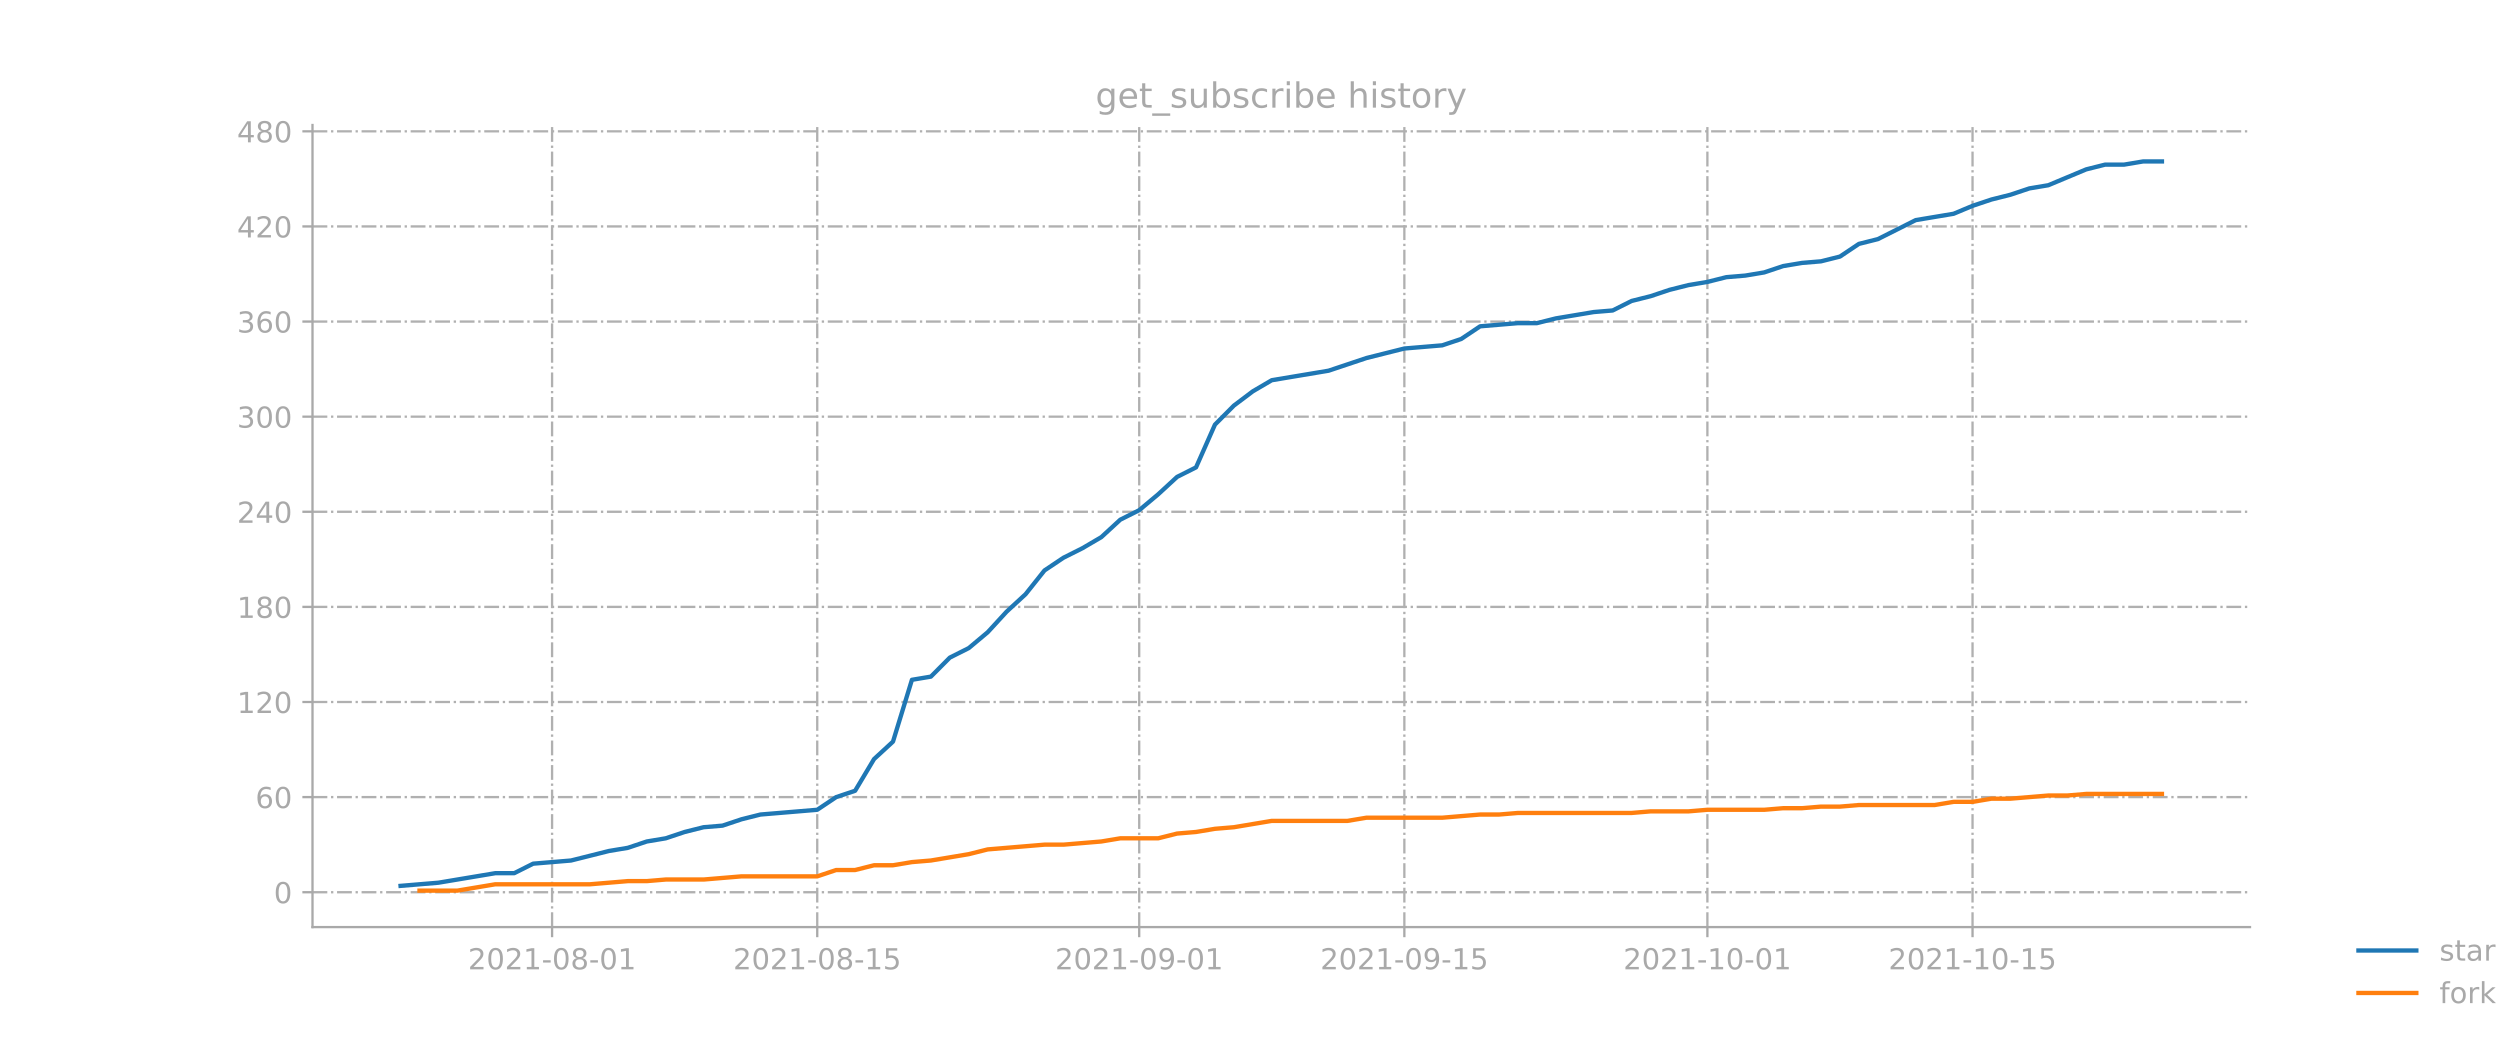
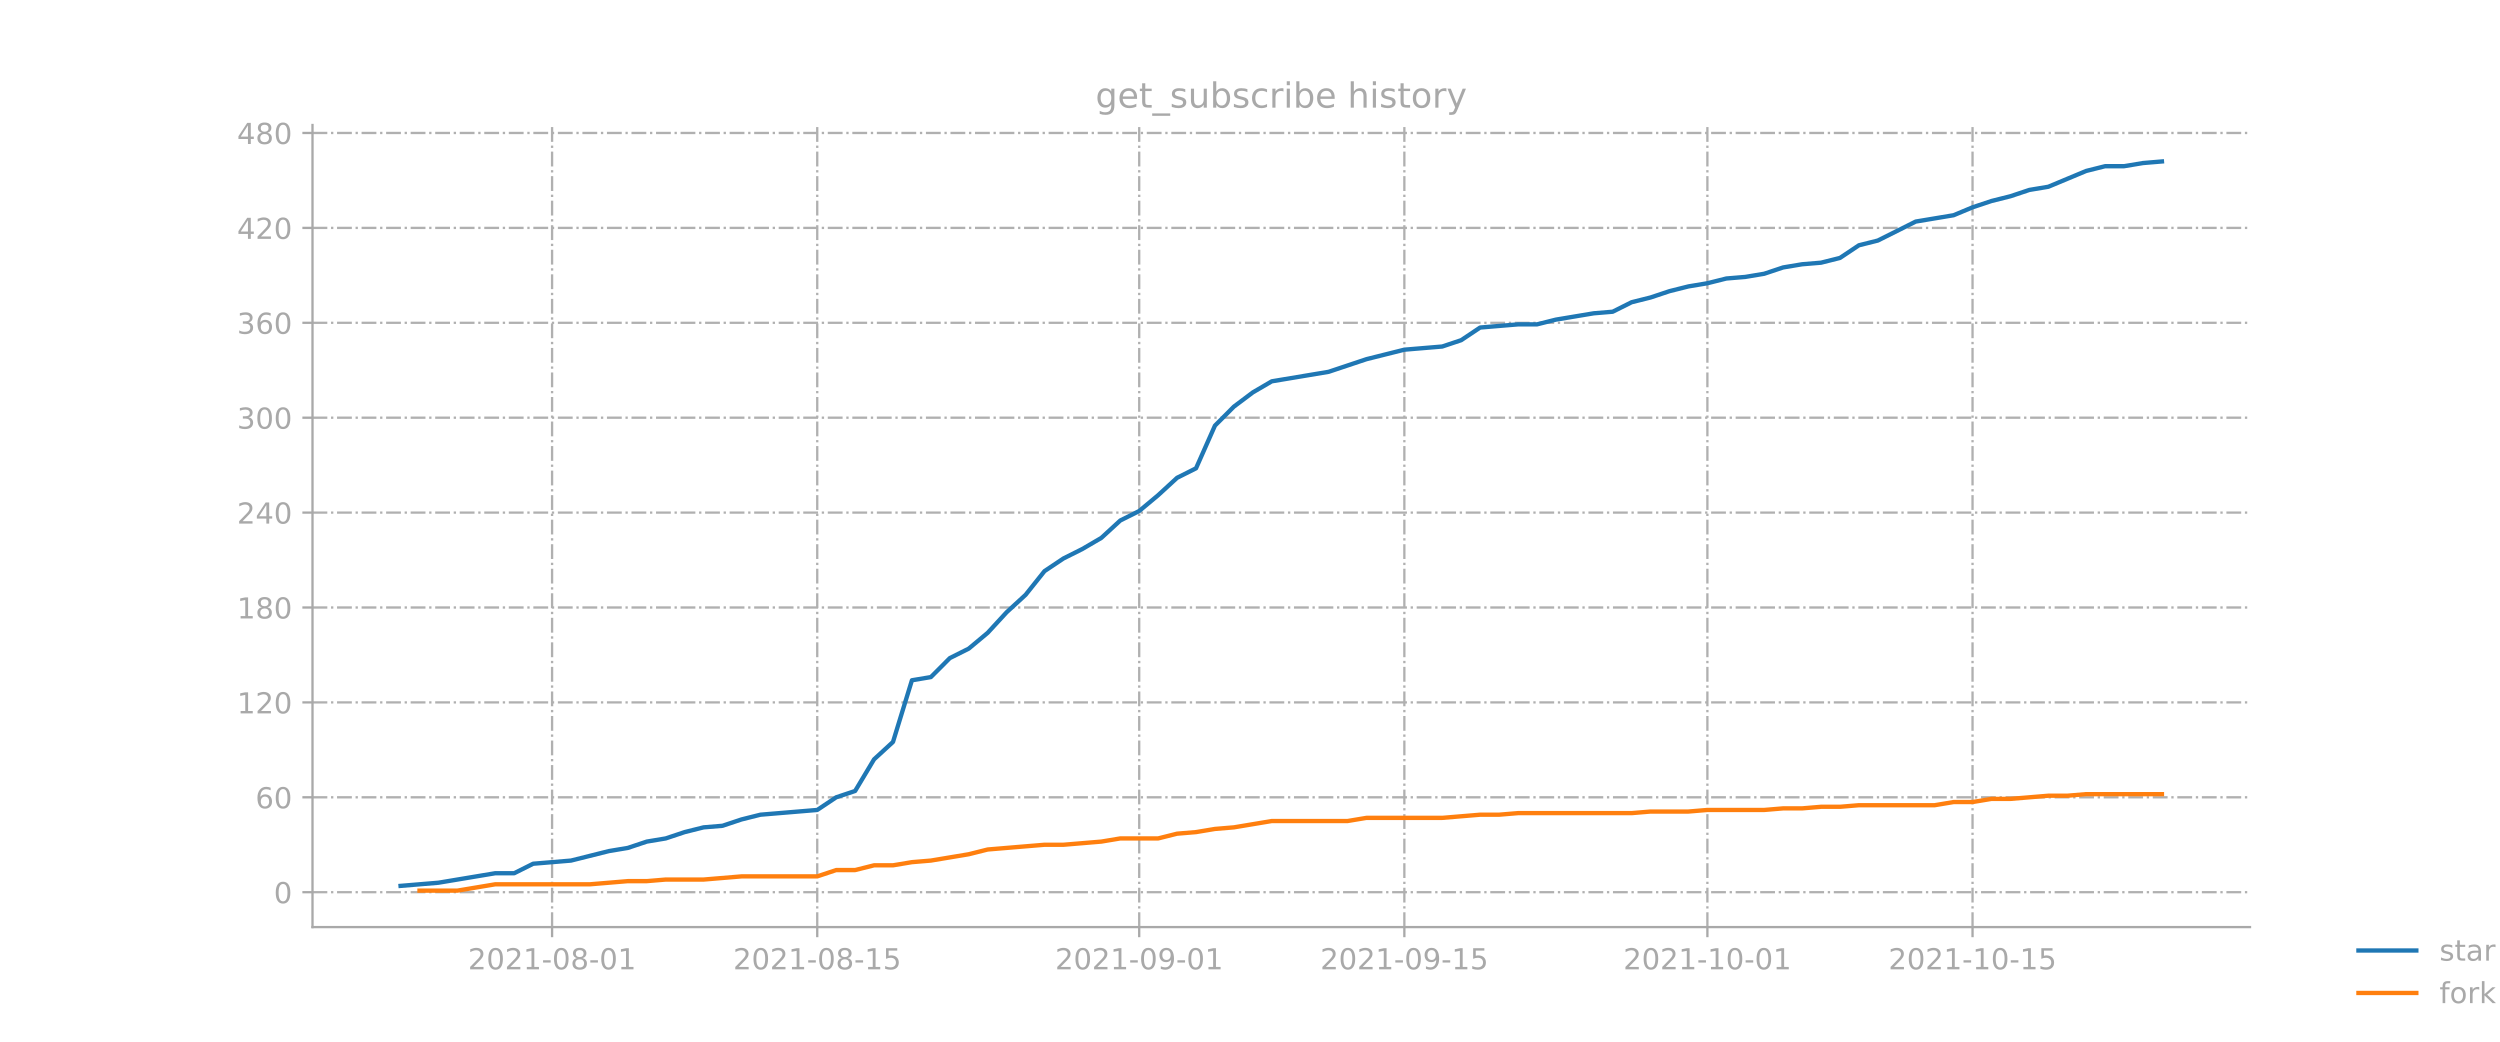
<svg xmlns="http://www.w3.org/2000/svg" xmlns:xlink="http://www.w3.org/1999/xlink" height="360pt" version="1.1" viewBox="0 0 864 360" width="864pt">
  <defs>
    <style type="text/css">*{stroke-linecap:butt;stroke-linejoin:round;}</style>
  </defs>
  <g id="figure_1">
    <g id="patch_1">
      <path d="M 0 360  L 864 360  L 864 0  L 0 0  z " style="fill:none;opacity:0;" />
    </g>
    <g id="axes_1">
      <g id="patch_2">
        <path d="M 108 320.4  L 777.6 320.4  L 777.6 43.2  L 108 43.2  z " style="fill:none;opacity:0;" />
      </g>
      <g id="matplotlib.axis_1">
        <g id="xtick_1">
          <g id="line2d_1">
-             <path clip-path="url(#p26d01c040e)" d="M 190.8 320.4  L 190.8 43.2  " style="fill:none;stroke:#b0b0b0;stroke-dasharray:5.12,1.28,0.8,1.28;stroke-dashoffset:0;stroke-width:0.8;" />
+             <path clip-path="url(#p8e9a8454e7)" d="M 190.8 320.4  L 190.8 43.2  " style="fill:none;stroke:#b0b0b0;stroke-dasharray:5.12,1.28,0.8,1.28;stroke-dashoffset:0;stroke-width:0.8;" />
          </g>
          <g id="line2d_2">
            <defs>
-               <path d="M 0 0  L 0 3.5  " id="mda869d4d24" style="stroke:#a9a9a9;stroke-width:0.8;" />
+               <path d="M 0 0  L 0 3.5  " id="mebb55646c6" style="stroke:#a9a9a9;stroke-width:0.8;" />
            </defs>
            <g>
-               <use style="fill:#a9a9a9;stroke:#a9a9a9;stroke-width:0.8;" x="190.8" xlink:href="#mda869d4d24" y="320.4" />
+               <use style="fill:#a9a9a9;stroke:#a9a9a9;stroke-width:0.8;" x="190.8" xlink:href="#mebb55646c6" y="320.4" />
            </g>
          </g>
          <g id="text_1">
            <g style="fill:#a9a9a9;" transform="translate(161.7422 334.9984)scale(0.1 -0.1)">
              <defs>
                <path d="M 1228 531  L 3431 531  L 3431 0  L 469 0  L 469 531  Q 828 903 1448 1529  Q 2069 2156 2228 2338  Q 2531 2678 2651 2914  Q 2772 3150 2772 3378  Q 2772 3750 2511 3984  Q 2250 4219 1831 4219  Q 1534 4219 1204 4116  Q 875 4013 500 3803  L 500 4441  Q 881 4594 1212 4672  Q 1544 4750 1819 4750  Q 2544 4750 2975 4387  Q 3406 4025 3406 3419  Q 3406 3131 3298 2873  Q 3191 2616 2906 2266  Q 2828 2175 2409 1742  Q 1991 1309 1228 531  z " id="DejaVuSans-32" transform="scale(0.015625)" />
                <path d="M 2034 4250  Q 1547 4250 1301 3770  Q 1056 3291 1056 2328  Q 1056 1369 1301 889  Q 1547 409 2034 409  Q 2525 409 2770 889  Q 3016 1369 3016 2328  Q 3016 3291 2770 3770  Q 2525 4250 2034 4250  z M 2034 4750  Q 2819 4750 3233 4129  Q 3647 3509 3647 2328  Q 3647 1150 3233 529  Q 2819 -91 2034 -91  Q 1250 -91 836 529  Q 422 1150 422 2328  Q 422 3509 836 4129  Q 1250 4750 2034 4750  z " id="DejaVuSans-30" transform="scale(0.015625)" />
                <path d="M 794 531  L 1825 531  L 1825 4091  L 703 3866  L 703 4441  L 1819 4666  L 2450 4666  L 2450 531  L 3481 531  L 3481 0  L 794 0  L 794 531  z " id="DejaVuSans-31" transform="scale(0.015625)" />
                <path d="M 313 2009  L 1997 2009  L 1997 1497  L 313 1497  L 313 2009  z " id="DejaVuSans-2d" transform="scale(0.015625)" />
                <path d="M 2034 2216  Q 1584 2216 1326 1975  Q 1069 1734 1069 1313  Q 1069 891 1326 650  Q 1584 409 2034 409  Q 2484 409 2743 651  Q 3003 894 3003 1313  Q 3003 1734 2745 1975  Q 2488 2216 2034 2216  z M 1403 2484  Q 997 2584 770 2862  Q 544 3141 544 3541  Q 544 4100 942 4425  Q 1341 4750 2034 4750  Q 2731 4750 3128 4425  Q 3525 4100 3525 3541  Q 3525 3141 3298 2862  Q 3072 2584 2669 2484  Q 3125 2378 3379 2068  Q 3634 1759 3634 1313  Q 3634 634 3220 271  Q 2806 -91 2034 -91  Q 1263 -91 848 271  Q 434 634 434 1313  Q 434 1759 690 2068  Q 947 2378 1403 2484  z M 1172 3481  Q 1172 3119 1398 2916  Q 1625 2713 2034 2713  Q 2441 2713 2670 2916  Q 2900 3119 2900 3481  Q 2900 3844 2670 4047  Q 2441 4250 2034 4250  Q 1625 4250 1398 4047  Q 1172 3844 1172 3481  z " id="DejaVuSans-38" transform="scale(0.015625)" />
              </defs>
              <use xlink:href="#DejaVuSans-32" />
              <use x="63.623" xlink:href="#DejaVuSans-30" />
              <use x="127.246" xlink:href="#DejaVuSans-32" />
              <use x="190.869" xlink:href="#DejaVuSans-31" />
              <use x="254.492" xlink:href="#DejaVuSans-2d" />
              <use x="290.576" xlink:href="#DejaVuSans-30" />
              <use x="354.199" xlink:href="#DejaVuSans-38" />
              <use x="417.822" xlink:href="#DejaVuSans-2d" />
              <use x="453.906" xlink:href="#DejaVuSans-30" />
              <use x="517.529" xlink:href="#DejaVuSans-31" />
            </g>
          </g>
        </g>
        <g id="xtick_2">
          <g id="line2d_3">
-             <path clip-path="url(#p26d01c040e)" d="M 282.436 320.4  L 282.436 43.2  " style="fill:none;stroke:#b0b0b0;stroke-dasharray:5.12,1.28,0.8,1.28;stroke-dashoffset:0;stroke-width:0.8;" />
+             <path clip-path="url(#p8e9a8454e7)" d="M 282.436 320.4  L 282.436 43.2  " style="fill:none;stroke:#b0b0b0;stroke-dasharray:5.12,1.28,0.8,1.28;stroke-dashoffset:0;stroke-width:0.8;" />
          </g>
          <g id="line2d_4">
            <g>
-               <use style="fill:#a9a9a9;stroke:#a9a9a9;stroke-width:0.8;" x="282.436" xlink:href="#mda869d4d24" y="320.4" />
+               <use style="fill:#a9a9a9;stroke:#a9a9a9;stroke-width:0.8;" x="282.436" xlink:href="#mebb55646c6" y="320.4" />
            </g>
          </g>
          <g id="text_2">
            <g style="fill:#a9a9a9;" transform="translate(253.3786 334.9984)scale(0.1 -0.1)">
              <defs>
                <path d="M 691 4666  L 3169 4666  L 3169 4134  L 1269 4134  L 1269 2991  Q 1406 3038 1543 3061  Q 1681 3084 1819 3084  Q 2600 3084 3056 2656  Q 3513 2228 3513 1497  Q 3513 744 3044 326  Q 2575 -91 1722 -91  Q 1428 -91 1123 -41  Q 819 9 494 109  L 494 744  Q 775 591 1075 516  Q 1375 441 1709 441  Q 2250 441 2565 725  Q 2881 1009 2881 1497  Q 2881 1984 2565 2268  Q 2250 2553 1709 2553  Q 1456 2553 1204 2497  Q 953 2441 691 2322  L 691 4666  z " id="DejaVuSans-35" transform="scale(0.015625)" />
              </defs>
              <use xlink:href="#DejaVuSans-32" />
              <use x="63.623" xlink:href="#DejaVuSans-30" />
              <use x="127.246" xlink:href="#DejaVuSans-32" />
              <use x="190.869" xlink:href="#DejaVuSans-31" />
              <use x="254.492" xlink:href="#DejaVuSans-2d" />
              <use x="290.576" xlink:href="#DejaVuSans-30" />
              <use x="354.199" xlink:href="#DejaVuSans-38" />
              <use x="417.822" xlink:href="#DejaVuSans-2d" />
              <use x="453.906" xlink:href="#DejaVuSans-31" />
              <use x="517.529" xlink:href="#DejaVuSans-35" />
            </g>
          </g>
        </g>
        <g id="xtick_3">
          <g id="line2d_5">
-             <path clip-path="url(#p26d01c040e)" d="M 393.709 320.4  L 393.709 43.2  " style="fill:none;stroke:#b0b0b0;stroke-dasharray:5.12,1.28,0.8,1.28;stroke-dashoffset:0;stroke-width:0.8;" />
+             <path clip-path="url(#p8e9a8454e7)" d="M 393.709 320.4  L 393.709 43.2  " style="fill:none;stroke:#b0b0b0;stroke-dasharray:5.12,1.28,0.8,1.28;stroke-dashoffset:0;stroke-width:0.8;" />
          </g>
          <g id="line2d_6">
            <g>
-               <use style="fill:#a9a9a9;stroke:#a9a9a9;stroke-width:0.8;" x="393.709" xlink:href="#mda869d4d24" y="320.4" />
+               <use style="fill:#a9a9a9;stroke:#a9a9a9;stroke-width:0.8;" x="393.709" xlink:href="#mebb55646c6" y="320.4" />
            </g>
          </g>
          <g id="text_3">
            <g style="fill:#a9a9a9;" transform="translate(364.6513 334.9984)scale(0.1 -0.1)">
              <defs>
                <path d="M 703 97  L 703 672  Q 941 559 1184 500  Q 1428 441 1663 441  Q 2288 441 2617 861  Q 2947 1281 2994 2138  Q 2813 1869 2534 1725  Q 2256 1581 1919 1581  Q 1219 1581 811 2004  Q 403 2428 403 3163  Q 403 3881 828 4315  Q 1253 4750 1959 4750  Q 2769 4750 3195 4129  Q 3622 3509 3622 2328  Q 3622 1225 3098 567  Q 2575 -91 1691 -91  Q 1453 -91 1209 -44  Q 966 3 703 97  z M 1959 2075  Q 2384 2075 2632 2365  Q 2881 2656 2881 3163  Q 2881 3666 2632 3958  Q 2384 4250 1959 4250  Q 1534 4250 1286 3958  Q 1038 3666 1038 3163  Q 1038 2656 1286 2365  Q 1534 2075 1959 2075  z " id="DejaVuSans-39" transform="scale(0.015625)" />
              </defs>
              <use xlink:href="#DejaVuSans-32" />
              <use x="63.623" xlink:href="#DejaVuSans-30" />
              <use x="127.246" xlink:href="#DejaVuSans-32" />
              <use x="190.869" xlink:href="#DejaVuSans-31" />
              <use x="254.492" xlink:href="#DejaVuSans-2d" />
              <use x="290.576" xlink:href="#DejaVuSans-30" />
              <use x="354.199" xlink:href="#DejaVuSans-39" />
              <use x="417.822" xlink:href="#DejaVuSans-2d" />
              <use x="453.906" xlink:href="#DejaVuSans-30" />
              <use x="517.529" xlink:href="#DejaVuSans-31" />
            </g>
          </g>
        </g>
        <g id="xtick_4">
          <g id="line2d_7">
-             <path clip-path="url(#p26d01c040e)" d="M 485.345 320.4  L 485.345 43.2  " style="fill:none;stroke:#b0b0b0;stroke-dasharray:5.12,1.28,0.8,1.28;stroke-dashoffset:0;stroke-width:0.8;" />
+             <path clip-path="url(#p8e9a8454e7)" d="M 485.345 320.4  L 485.345 43.2  " style="fill:none;stroke:#b0b0b0;stroke-dasharray:5.12,1.28,0.8,1.28;stroke-dashoffset:0;stroke-width:0.8;" />
          </g>
          <g id="line2d_8">
            <g>
-               <use style="fill:#a9a9a9;stroke:#a9a9a9;stroke-width:0.8;" x="485.345" xlink:href="#mda869d4d24" y="320.4" />
+               <use style="fill:#a9a9a9;stroke:#a9a9a9;stroke-width:0.8;" x="485.345" xlink:href="#mebb55646c6" y="320.4" />
            </g>
          </g>
          <g id="text_4">
            <g style="fill:#a9a9a9;" transform="translate(456.2876 334.9984)scale(0.1 -0.1)">
              <use xlink:href="#DejaVuSans-32" />
              <use x="63.623" xlink:href="#DejaVuSans-30" />
              <use x="127.246" xlink:href="#DejaVuSans-32" />
              <use x="190.869" xlink:href="#DejaVuSans-31" />
              <use x="254.492" xlink:href="#DejaVuSans-2d" />
              <use x="290.576" xlink:href="#DejaVuSans-30" />
              <use x="354.199" xlink:href="#DejaVuSans-39" />
              <use x="417.822" xlink:href="#DejaVuSans-2d" />
              <use x="453.906" xlink:href="#DejaVuSans-31" />
              <use x="517.529" xlink:href="#DejaVuSans-35" />
            </g>
          </g>
        </g>
        <g id="xtick_5">
          <g id="line2d_9">
-             <path clip-path="url(#p26d01c040e)" d="M 590.073 320.4  L 590.073 43.2  " style="fill:none;stroke:#b0b0b0;stroke-dasharray:5.12,1.28,0.8,1.28;stroke-dashoffset:0;stroke-width:0.8;" />
+             <path clip-path="url(#p8e9a8454e7)" d="M 590.073 320.4  L 590.073 43.2  " style="fill:none;stroke:#b0b0b0;stroke-dasharray:5.12,1.28,0.8,1.28;stroke-dashoffset:0;stroke-width:0.8;" />
          </g>
          <g id="line2d_10">
            <g>
-               <use style="fill:#a9a9a9;stroke:#a9a9a9;stroke-width:0.8;" x="590.073" xlink:href="#mda869d4d24" y="320.4" />
+               <use style="fill:#a9a9a9;stroke:#a9a9a9;stroke-width:0.8;" x="590.073" xlink:href="#mebb55646c6" y="320.4" />
            </g>
          </g>
          <g id="text_5">
            <g style="fill:#a9a9a9;" transform="translate(561.0149 334.9984)scale(0.1 -0.1)">
              <use xlink:href="#DejaVuSans-32" />
              <use x="63.623" xlink:href="#DejaVuSans-30" />
              <use x="127.246" xlink:href="#DejaVuSans-32" />
              <use x="190.869" xlink:href="#DejaVuSans-31" />
              <use x="254.492" xlink:href="#DejaVuSans-2d" />
              <use x="290.576" xlink:href="#DejaVuSans-31" />
              <use x="354.199" xlink:href="#DejaVuSans-30" />
              <use x="417.822" xlink:href="#DejaVuSans-2d" />
              <use x="453.906" xlink:href="#DejaVuSans-30" />
              <use x="517.529" xlink:href="#DejaVuSans-31" />
            </g>
          </g>
        </g>
        <g id="xtick_6">
          <g id="line2d_11">
-             <path clip-path="url(#p26d01c040e)" d="M 681.709 320.4  L 681.709 43.2  " style="fill:none;stroke:#b0b0b0;stroke-dasharray:5.12,1.28,0.8,1.28;stroke-dashoffset:0;stroke-width:0.8;" />
+             <path clip-path="url(#p8e9a8454e7)" d="M 681.709 320.4  L 681.709 43.2  " style="fill:none;stroke:#b0b0b0;stroke-dasharray:5.12,1.28,0.8,1.28;stroke-dashoffset:0;stroke-width:0.8;" />
          </g>
          <g id="line2d_12">
            <g>
-               <use style="fill:#a9a9a9;stroke:#a9a9a9;stroke-width:0.8;" x="681.709" xlink:href="#mda869d4d24" y="320.4" />
+               <use style="fill:#a9a9a9;stroke:#a9a9a9;stroke-width:0.8;" x="681.709" xlink:href="#mebb55646c6" y="320.4" />
            </g>
          </g>
          <g id="text_6">
            <g style="fill:#a9a9a9;" transform="translate(652.6513 334.9984)scale(0.1 -0.1)">
              <use xlink:href="#DejaVuSans-32" />
              <use x="63.623" xlink:href="#DejaVuSans-30" />
              <use x="127.246" xlink:href="#DejaVuSans-32" />
              <use x="190.869" xlink:href="#DejaVuSans-31" />
              <use x="254.492" xlink:href="#DejaVuSans-2d" />
              <use x="290.576" xlink:href="#DejaVuSans-31" />
              <use x="354.199" xlink:href="#DejaVuSans-30" />
              <use x="417.822" xlink:href="#DejaVuSans-2d" />
              <use x="453.906" xlink:href="#DejaVuSans-31" />
              <use x="517.529" xlink:href="#DejaVuSans-35" />
            </g>
          </g>
        </g>
      </g>
      <g id="matplotlib.axis_2">
        <g id="ytick_1">
          <g id="line2d_13">
-             <path clip-path="url(#p26d01c040e)" d="M 108 308.348  L 777.6 308.348  " style="fill:none;stroke:#b0b0b0;stroke-dasharray:5.12,1.28,0.8,1.28;stroke-dashoffset:0;stroke-width:0.8;" />
+             <path clip-path="url(#p8e9a8454e7)" d="M 108 308.347  L 777.6 308.347  " style="fill:none;stroke:#b0b0b0;stroke-dasharray:5.12,1.28,0.8,1.28;stroke-dashoffset:0;stroke-width:0.8;" />
          </g>
          <g id="line2d_14">
            <defs>
-               <path d="M 0 0  L -3.5 0  " id="m84aece6c93" style="stroke:#a9a9a9;stroke-width:0.8;" />
+               <path d="M 0 0  L -3.5 0  " id="mc64cc306f4" style="stroke:#a9a9a9;stroke-width:0.8;" />
            </defs>
            <g>
-               <use style="fill:#a9a9a9;stroke:#a9a9a9;stroke-width:0.8;" x="108" xlink:href="#m84aece6c93" y="308.348" />
+               <use style="fill:#a9a9a9;stroke:#a9a9a9;stroke-width:0.8;" x="108" xlink:href="#mc64cc306f4" y="308.347" />
            </g>
          </g>
          <g id="text_7">
-             <g style="fill:#a9a9a9;" transform="translate(94.6375 312.147)scale(0.1 -0.1)">
+             <g style="fill:#a9a9a9;" transform="translate(94.6375 312.1459)scale(0.1 -0.1)">
              <use xlink:href="#DejaVuSans-30" />
            </g>
          </g>
        </g>
        <g id="ytick_2">
          <g id="line2d_15">
-             <path clip-path="url(#p26d01c040e)" d="M 108 275.478  L 777.6 275.478  " style="fill:none;stroke:#b0b0b0;stroke-dasharray:5.12,1.28,0.8,1.28;stroke-dashoffset:0;stroke-width:0.8;" />
+             <path clip-path="url(#p8e9a8454e7)" d="M 108 275.548  L 777.6 275.548  " style="fill:none;stroke:#b0b0b0;stroke-dasharray:5.12,1.28,0.8,1.28;stroke-dashoffset:0;stroke-width:0.8;" />
          </g>
          <g id="line2d_16">
            <g>
-               <use style="fill:#a9a9a9;stroke:#a9a9a9;stroke-width:0.8;" x="108" xlink:href="#m84aece6c93" y="275.478" />
+               <use style="fill:#a9a9a9;stroke:#a9a9a9;stroke-width:0.8;" x="108" xlink:href="#mc64cc306f4" y="275.548" />
            </g>
          </g>
          <g id="text_8">
-             <g style="fill:#a9a9a9;" transform="translate(88.275 279.2775)scale(0.1 -0.1)">
+             <g style="fill:#a9a9a9;" transform="translate(88.275 279.3476)scale(0.1 -0.1)">
              <defs>
                <path d="M 2113 2584  Q 1688 2584 1439 2293  Q 1191 2003 1191 1497  Q 1191 994 1439 701  Q 1688 409 2113 409  Q 2538 409 2786 701  Q 3034 994 3034 1497  Q 3034 2003 2786 2293  Q 2538 2584 2113 2584  z M 3366 4563  L 3366 3988  Q 3128 4100 2886 4159  Q 2644 4219 2406 4219  Q 1781 4219 1451 3797  Q 1122 3375 1075 2522  Q 1259 2794 1537 2939  Q 1816 3084 2150 3084  Q 2853 3084 3261 2657  Q 3669 2231 3669 1497  Q 3669 778 3244 343  Q 2819 -91 2113 -91  Q 1303 -91 875 529  Q 447 1150 447 2328  Q 447 3434 972 4092  Q 1497 4750 2381 4750  Q 2619 4750 2861 4703  Q 3103 4656 3366 4563  z " id="DejaVuSans-36" transform="scale(0.015625)" />
              </defs>
              <use xlink:href="#DejaVuSans-36" />
              <use x="63.623" xlink:href="#DejaVuSans-30" />
            </g>
          </g>
        </g>
        <g id="ytick_3">
          <g id="line2d_17">
-             <path clip-path="url(#p26d01c040e)" d="M 108 242.609  L 777.6 242.609  " style="fill:none;stroke:#b0b0b0;stroke-dasharray:5.12,1.28,0.8,1.28;stroke-dashoffset:0;stroke-width:0.8;" />
+             <path clip-path="url(#p8e9a8454e7)" d="M 108 242.75  L 777.6 242.75  " style="fill:none;stroke:#b0b0b0;stroke-dasharray:5.12,1.28,0.8,1.28;stroke-dashoffset:0;stroke-width:0.8;" />
          </g>
          <g id="line2d_18">
            <g>
-               <use style="fill:#a9a9a9;stroke:#a9a9a9;stroke-width:0.8;" x="108" xlink:href="#m84aece6c93" y="242.609" />
+               <use style="fill:#a9a9a9;stroke:#a9a9a9;stroke-width:0.8;" x="108" xlink:href="#mc64cc306f4" y="242.75" />
            </g>
          </g>
          <g id="text_9">
-             <g style="fill:#a9a9a9;" transform="translate(81.9125 246.4079)scale(0.1 -0.1)">
+             <g style="fill:#a9a9a9;" transform="translate(81.9125 246.5493)scale(0.1 -0.1)">
              <use xlink:href="#DejaVuSans-31" />
              <use x="63.623" xlink:href="#DejaVuSans-32" />
              <use x="127.246" xlink:href="#DejaVuSans-30" />
            </g>
          </g>
        </g>
        <g id="ytick_4">
          <g id="line2d_19">
-             <path clip-path="url(#p26d01c040e)" d="M 108 209.739  L 777.6 209.739  " style="fill:none;stroke:#b0b0b0;stroke-dasharray:5.12,1.28,0.8,1.28;stroke-dashoffset:0;stroke-width:0.8;" />
+             <path clip-path="url(#p8e9a8454e7)" d="M 108 209.952  L 777.6 209.952  " style="fill:none;stroke:#b0b0b0;stroke-dasharray:5.12,1.28,0.8,1.28;stroke-dashoffset:0;stroke-width:0.8;" />
          </g>
          <g id="line2d_20">
            <g>
-               <use style="fill:#a9a9a9;stroke:#a9a9a9;stroke-width:0.8;" x="108" xlink:href="#m84aece6c93" y="209.739" />
+               <use style="fill:#a9a9a9;stroke:#a9a9a9;stroke-width:0.8;" x="108" xlink:href="#mc64cc306f4" y="209.952" />
            </g>
          </g>
          <g id="text_10">
-             <g style="fill:#a9a9a9;" transform="translate(81.9125 213.5383)scale(0.1 -0.1)">
+             <g style="fill:#a9a9a9;" transform="translate(81.9125 213.7511)scale(0.1 -0.1)">
              <use xlink:href="#DejaVuSans-31" />
              <use x="63.623" xlink:href="#DejaVuSans-38" />
              <use x="127.246" xlink:href="#DejaVuSans-30" />
            </g>
          </g>
        </g>
        <g id="ytick_5">
          <g id="line2d_21">
-             <path clip-path="url(#p26d01c040e)" d="M 108 176.87  L 777.6 176.87  " style="fill:none;stroke:#b0b0b0;stroke-dasharray:5.12,1.28,0.8,1.28;stroke-dashoffset:0;stroke-width:0.8;" />
+             <path clip-path="url(#p8e9a8454e7)" d="M 108 177.154  L 777.6 177.154  " style="fill:none;stroke:#b0b0b0;stroke-dasharray:5.12,1.28,0.8,1.28;stroke-dashoffset:0;stroke-width:0.8;" />
          </g>
          <g id="line2d_22">
            <g>
-               <use style="fill:#a9a9a9;stroke:#a9a9a9;stroke-width:0.8;" x="108" xlink:href="#m84aece6c93" y="176.87" />
+               <use style="fill:#a9a9a9;stroke:#a9a9a9;stroke-width:0.8;" x="108" xlink:href="#mc64cc306f4" y="177.154" />
            </g>
          </g>
          <g id="text_11">
-             <g style="fill:#a9a9a9;" transform="translate(81.9125 180.6688)scale(0.1 -0.1)">
+             <g style="fill:#a9a9a9;" transform="translate(81.9125 180.9528)scale(0.1 -0.1)">
              <defs>
                <path d="M 2419 4116  L 825 1625  L 2419 1625  L 2419 4116  z M 2253 4666  L 3047 4666  L 3047 1625  L 3713 1625  L 3713 1100  L 3047 1100  L 3047 0  L 2419 0  L 2419 1100  L 313 1100  L 313 1709  L 2253 4666  z " id="DejaVuSans-34" transform="scale(0.015625)" />
              </defs>
              <use xlink:href="#DejaVuSans-32" />
              <use x="63.623" xlink:href="#DejaVuSans-34" />
              <use x="127.246" xlink:href="#DejaVuSans-30" />
            </g>
          </g>
        </g>
        <g id="ytick_6">
          <g id="line2d_23">
-             <path clip-path="url(#p26d01c040e)" d="M 108 144  L 777.6 144  " style="fill:none;stroke:#b0b0b0;stroke-dasharray:5.12,1.28,0.8,1.28;stroke-dashoffset:0;stroke-width:0.8;" />
+             <path clip-path="url(#p8e9a8454e7)" d="M 108 144.355  L 777.6 144.355  " style="fill:none;stroke:#b0b0b0;stroke-dasharray:5.12,1.28,0.8,1.28;stroke-dashoffset:0;stroke-width:0.8;" />
          </g>
          <g id="line2d_24">
            <g>
-               <use style="fill:#a9a9a9;stroke:#a9a9a9;stroke-width:0.8;" x="108" xlink:href="#m84aece6c93" y="144" />
+               <use style="fill:#a9a9a9;stroke:#a9a9a9;stroke-width:0.8;" x="108" xlink:href="#mc64cc306f4" y="144.355" />
            </g>
          </g>
          <g id="text_12">
-             <g style="fill:#a9a9a9;" transform="translate(81.9125 147.7992)scale(0.1 -0.1)">
+             <g style="fill:#a9a9a9;" transform="translate(81.9125 148.1545)scale(0.1 -0.1)">
              <defs>
                <path d="M 2597 2516  Q 3050 2419 3304 2112  Q 3559 1806 3559 1356  Q 3559 666 3084 287  Q 2609 -91 1734 -91  Q 1441 -91 1130 -33  Q 819 25 488 141  L 488 750  Q 750 597 1062 519  Q 1375 441 1716 441  Q 2309 441 2620 675  Q 2931 909 2931 1356  Q 2931 1769 2642 2001  Q 2353 2234 1838 2234  L 1294 2234  L 1294 2753  L 1863 2753  Q 2328 2753 2575 2939  Q 2822 3125 2822 3475  Q 2822 3834 2567 4026  Q 2313 4219 1838 4219  Q 1578 4219 1281 4162  Q 984 4106 628 3988  L 628 4550  Q 988 4650 1302 4700  Q 1616 4750 1894 4750  Q 2613 4750 3031 4423  Q 3450 4097 3450 3541  Q 3450 3153 3228 2886  Q 3006 2619 2597 2516  z " id="DejaVuSans-33" transform="scale(0.015625)" />
              </defs>
              <use xlink:href="#DejaVuSans-33" />
              <use x="63.623" xlink:href="#DejaVuSans-30" />
              <use x="127.246" xlink:href="#DejaVuSans-30" />
            </g>
          </g>
        </g>
        <g id="ytick_7">
          <g id="line2d_25">
-             <path clip-path="url(#p26d01c040e)" d="M 108 111.13  L 777.6 111.13  " style="fill:none;stroke:#b0b0b0;stroke-dasharray:5.12,1.28,0.8,1.28;stroke-dashoffset:0;stroke-width:0.8;" />
+             <path clip-path="url(#p8e9a8454e7)" d="M 108 111.557  L 777.6 111.557  " style="fill:none;stroke:#b0b0b0;stroke-dasharray:5.12,1.28,0.8,1.28;stroke-dashoffset:0;stroke-width:0.8;" />
          </g>
          <g id="line2d_26">
            <g>
-               <use style="fill:#a9a9a9;stroke:#a9a9a9;stroke-width:0.8;" x="108" xlink:href="#m84aece6c93" y="111.13" />
+               <use style="fill:#a9a9a9;stroke:#a9a9a9;stroke-width:0.8;" x="108" xlink:href="#mc64cc306f4" y="111.557" />
            </g>
          </g>
          <g id="text_13">
-             <g style="fill:#a9a9a9;" transform="translate(81.9125 114.9297)scale(0.1 -0.1)">
+             <g style="fill:#a9a9a9;" transform="translate(81.9125 115.3563)scale(0.1 -0.1)">
              <use xlink:href="#DejaVuSans-33" />
              <use x="63.623" xlink:href="#DejaVuSans-36" />
              <use x="127.246" xlink:href="#DejaVuSans-30" />
            </g>
          </g>
        </g>
        <g id="ytick_8">
          <g id="line2d_27">
-             <path clip-path="url(#p26d01c040e)" d="M 108 78.261  L 777.6 78.261  " style="fill:none;stroke:#b0b0b0;stroke-dasharray:5.12,1.28,0.8,1.28;stroke-dashoffset:0;stroke-width:0.8;" />
+             <path clip-path="url(#p8e9a8454e7)" d="M 108 78.759  L 777.6 78.759  " style="fill:none;stroke:#b0b0b0;stroke-dasharray:5.12,1.28,0.8,1.28;stroke-dashoffset:0;stroke-width:0.8;" />
          </g>
          <g id="line2d_28">
            <g>
-               <use style="fill:#a9a9a9;stroke:#a9a9a9;stroke-width:0.8;" x="108" xlink:href="#m84aece6c93" y="78.261" />
+               <use style="fill:#a9a9a9;stroke:#a9a9a9;stroke-width:0.8;" x="108" xlink:href="#mc64cc306f4" y="78.759" />
            </g>
          </g>
          <g id="text_14">
-             <g style="fill:#a9a9a9;" transform="translate(81.9125 82.06009)scale(0.1 -0.1)">
+             <g style="fill:#a9a9a9;" transform="translate(81.9125 82.558)scale(0.1 -0.1)">
              <use xlink:href="#DejaVuSans-34" />
              <use x="63.623" xlink:href="#DejaVuSans-32" />
              <use x="127.246" xlink:href="#DejaVuSans-30" />
            </g>
          </g>
        </g>
        <g id="ytick_9">
          <g id="line2d_29">
-             <path clip-path="url(#p26d01c040e)" d="M 108 45.391  L 777.6 45.391  " style="fill:none;stroke:#b0b0b0;stroke-dasharray:5.12,1.28,0.8,1.28;stroke-dashoffset:0;stroke-width:0.8;" />
+             <path clip-path="url(#p8e9a8454e7)" d="M 108 45.961  L 777.6 45.961  " style="fill:none;stroke:#b0b0b0;stroke-dasharray:5.12,1.28,0.8,1.28;stroke-dashoffset:0;stroke-width:0.8;" />
          </g>
          <g id="line2d_30">
            <g>
-               <use style="fill:#a9a9a9;stroke:#a9a9a9;stroke-width:0.8;" x="108" xlink:href="#m84aece6c93" y="45.391" />
+               <use style="fill:#a9a9a9;stroke:#a9a9a9;stroke-width:0.8;" x="108" xlink:href="#mc64cc306f4" y="45.961" />
            </g>
          </g>
          <g id="text_15">
-             <g style="fill:#a9a9a9;" transform="translate(81.9125 49.19052)scale(0.1 -0.1)">
+             <g style="fill:#a9a9a9;" transform="translate(81.9125 49.75974)scale(0.1 -0.1)">
              <use xlink:href="#DejaVuSans-34" />
              <use x="63.623" xlink:href="#DejaVuSans-38" />
              <use x="127.246" xlink:href="#DejaVuSans-30" />
            </g>
          </g>
        </g>
      </g>
      <g id="line2d_31">
-         <path clip-path="url(#p26d01c040e)" d="M 138.436 306.157  L 144.982 305.609  L 151.527 305.061  L 158.073 303.965  L 164.618 302.87  L 171.164 301.774  L 177.709 301.774  L 184.255 298.487  L 190.8 297.939  L 197.345 297.391  L 203.891 295.748  L 210.436 294.104  L 216.982 293.009  L 223.527 290.817  L 230.073 289.722  L 236.618 287.53  L 243.164 285.887  L 249.709 285.339  L 256.255 283.148  L 262.8 281.504  L 269.345 280.957  L 275.891 280.409  L 282.436 279.861  L 288.982 275.478  L 295.527 273.287  L 302.073 262.33  L 308.618 256.304  L 315.164 234.939  L 321.709 233.843  L 328.255 227.27  L 334.8 223.983  L 341.345 218.504  L 347.891 211.383  L 354.436 205.357  L 360.982 197.139  L 367.527 192.757  L 374.073 189.47  L 380.618 185.635  L 387.164 179.609  L 393.709 176.322  L 400.255 170.843  L 406.8 164.817  L 413.345 161.53  L 419.891 146.739  L 426.436 140.165  L 432.982 135.235  L 439.527 131.4  L 446.073 130.304  L 452.618 129.209  L 459.164 128.113  L 465.709 125.922  L 472.255 123.73  L 478.8 122.087  L 485.345 120.443  L 491.891 119.896  L 498.436 119.348  L 504.982 117.157  L 511.527 112.774  L 518.073 112.226  L 524.618 111.678  L 531.164 111.678  L 537.709 110.035  L 544.255 108.939  L 550.8 107.843  L 557.345 107.296  L 563.891 104.009  L 570.436 102.365  L 576.982 100.174  L 583.527 98.53  L 590.073 97.435  L 596.618 95.791  L 603.164 95.243  L 609.709 94.148  L 616.255 91.957  L 622.8 90.861  L 629.345 90.313  L 635.891 88.67  L 642.436 84.287  L 648.982 82.643  L 655.527 79.357  L 662.073 76.07  L 668.618 74.974  L 675.164 73.878  L 681.709 71.139  L 688.255 68.948  L 694.8 67.304  L 701.345 65.113  L 707.891 64.017  L 714.436 61.278  L 720.982 58.539  L 727.527 56.896  L 734.073 56.896  L 740.618 55.8  L 747.164 55.8  " style="fill:none;stroke:#1f77b4;stroke-linecap:square;stroke-width:1.5;" />
+         <path clip-path="url(#p8e9a8454e7)" d="M 138.436 306.16  L 144.982 305.613  L 151.527 305.067  L 158.073 303.974  L 164.618 302.88  L 171.164 301.787  L 177.709 301.787  L 184.255 298.507  L 190.8 297.961  L 197.345 297.414  L 203.891 295.774  L 210.436 294.134  L 216.982 293.041  L 223.527 290.854  L 230.073 289.761  L 236.618 287.574  L 243.164 285.934  L 249.709 285.388  L 256.255 283.201  L 262.8 281.561  L 269.345 281.015  L 275.891 280.468  L 282.436 279.921  L 288.982 275.548  L 295.527 273.362  L 302.073 262.429  L 308.618 256.416  L 315.164 235.097  L 321.709 234.004  L 328.255 227.444  L 334.8 224.164  L 341.345 218.698  L 347.891 211.592  L 354.436 205.579  L 360.982 197.379  L 367.527 193.006  L 374.073 189.726  L 380.618 185.9  L 387.164 179.887  L 393.709 176.607  L 400.255 171.141  L 406.8 165.128  L 413.345 161.848  L 419.891 147.089  L 426.436 140.529  L 432.982 135.609  L 439.527 131.783  L 446.073 130.689  L 452.618 129.596  L 459.164 128.503  L 465.709 126.316  L 472.255 124.13  L 478.8 122.49  L 485.345 120.85  L 491.891 120.303  L 498.436 119.757  L 504.982 117.57  L 511.527 113.197  L 518.073 112.65  L 524.618 112.104  L 531.164 112.104  L 537.709 110.464  L 544.255 109.37  L 550.8 108.277  L 557.345 107.731  L 563.891 104.451  L 570.436 102.811  L 576.982 100.624  L 583.527 98.984  L 590.073 97.891  L 596.618 96.251  L 603.164 95.705  L 609.709 94.611  L 616.255 92.425  L 622.8 91.331  L 629.345 90.785  L 635.891 89.145  L 642.436 84.772  L 648.982 83.132  L 655.527 79.852  L 662.073 76.572  L 668.618 75.479  L 675.164 74.386  L 681.709 71.652  L 688.255 69.466  L 694.8 67.826  L 701.345 65.639  L 707.891 64.546  L 714.436 61.813  L 720.982 59.08  L 727.527 57.44  L 734.073 57.44  L 740.618 56.347  L 747.164 55.8  " style="fill:none;stroke:#1f77b4;stroke-linecap:square;stroke-width:1.5;" />
      </g>
      <g id="line2d_32">
-         <path clip-path="url(#p26d01c040e)" d="M 144.982 307.8  L 151.527 307.8  L 158.073 307.8  L 164.618 306.704  L 171.164 305.609  L 177.709 305.609  L 184.255 305.609  L 190.8 305.609  L 197.345 305.609  L 203.891 305.609  L 210.436 305.061  L 216.982 304.513  L 223.527 304.513  L 230.073 303.965  L 236.618 303.965  L 243.164 303.965  L 249.709 303.417  L 256.255 302.87  L 262.8 302.87  L 269.345 302.87  L 275.891 302.87  L 282.436 302.87  L 288.982 300.678  L 295.527 300.678  L 302.073 299.035  L 308.618 299.035  L 315.164 297.939  L 321.709 297.391  L 328.255 296.296  L 334.8 295.2  L 341.345 293.557  L 347.891 293.009  L 354.436 292.461  L 360.982 291.913  L 367.527 291.913  L 374.073 291.365  L 380.618 290.817  L 387.164 289.722  L 393.709 289.722  L 400.255 289.722  L 406.8 288.078  L 413.345 287.53  L 419.891 286.435  L 426.436 285.887  L 432.982 284.791  L 439.527 283.696  L 446.073 283.696  L 452.618 283.696  L 459.164 283.696  L 465.709 283.696  L 472.255 282.6  L 478.8 282.6  L 485.345 282.6  L 491.891 282.6  L 498.436 282.6  L 504.982 282.052  L 511.527 281.504  L 518.073 281.504  L 524.618 280.957  L 531.164 280.957  L 537.709 280.957  L 544.255 280.957  L 550.8 280.957  L 557.345 280.957  L 563.891 280.957  L 570.436 280.409  L 576.982 280.409  L 583.527 280.409  L 590.073 279.861  L 596.618 279.861  L 603.164 279.861  L 609.709 279.861  L 616.255 279.313  L 622.8 279.313  L 629.345 278.765  L 635.891 278.765  L 642.436 278.217  L 648.982 278.217  L 655.527 278.217  L 662.073 278.217  L 668.618 278.217  L 675.164 277.122  L 681.709 277.122  L 688.255 276.026  L 694.8 276.026  L 701.345 275.478  L 707.891 274.93  L 714.436 274.93  L 720.982 274.383  L 727.527 274.383  L 734.073 274.383  L 740.618 274.383  L 747.164 274.383  " style="fill:none;stroke:#ff7f0e;stroke-linecap:square;stroke-width:1.5;" />
+         <path clip-path="url(#p8e9a8454e7)" d="M 144.982 307.8  L 151.527 307.8  L 158.073 307.8  L 164.618 306.707  L 171.164 305.613  L 177.709 305.613  L 184.255 305.613  L 190.8 305.613  L 197.345 305.613  L 203.891 305.613  L 210.436 305.067  L 216.982 304.52  L 223.527 304.52  L 230.073 303.974  L 236.618 303.974  L 243.164 303.974  L 249.709 303.427  L 256.255 302.88  L 262.8 302.88  L 269.345 302.88  L 275.891 302.88  L 282.436 302.88  L 288.982 300.694  L 295.527 300.694  L 302.073 299.054  L 308.618 299.054  L 315.164 297.961  L 321.709 297.414  L 328.255 296.321  L 334.8 295.227  L 341.345 293.587  L 347.891 293.041  L 354.436 292.494  L 360.982 291.948  L 367.527 291.948  L 374.073 291.401  L 380.618 290.854  L 387.164 289.761  L 393.709 289.761  L 400.255 289.761  L 406.8 288.121  L 413.345 287.574  L 419.891 286.481  L 426.436 285.934  L 432.982 284.841  L 439.527 283.748  L 446.073 283.748  L 452.618 283.748  L 459.164 283.748  L 465.709 283.748  L 472.255 282.655  L 478.8 282.655  L 485.345 282.655  L 491.891 282.655  L 498.436 282.655  L 504.982 282.108  L 511.527 281.561  L 518.073 281.561  L 524.618 281.015  L 531.164 281.015  L 537.709 281.015  L 544.255 281.015  L 550.8 281.015  L 557.345 281.015  L 563.891 281.015  L 570.436 280.468  L 576.982 280.468  L 583.527 280.468  L 590.073 279.921  L 596.618 279.921  L 603.164 279.921  L 609.709 279.921  L 616.255 279.375  L 622.8 279.375  L 629.345 278.828  L 635.891 278.828  L 642.436 278.282  L 648.982 278.282  L 655.527 278.282  L 662.073 278.282  L 668.618 278.282  L 675.164 277.188  L 681.709 277.188  L 688.255 276.095  L 694.8 276.095  L 701.345 275.548  L 707.891 275.002  L 714.436 275.002  L 720.982 274.455  L 727.527 274.455  L 734.073 274.455  L 740.618 274.455  L 747.164 274.455  " style="fill:none;stroke:#ff7f0e;stroke-linecap:square;stroke-width:1.5;" />
      </g>
      <g id="patch_3">
        <path d="M 108 320.4  L 108 43.2  " style="fill:none;stroke:#a9a9a9;stroke-linecap:square;stroke-linejoin:miter;stroke-width:0.8;" />
      </g>
      <g id="patch_4">
        <path d="M 777.6 320.4  L 777.6 43.2  " style="fill:none;" />
      </g>
      <g id="patch_5">
        <path d="M 108 320.4  L 777.6 320.4  " style="fill:none;stroke:#a9a9a9;stroke-linecap:square;stroke-linejoin:miter;stroke-width:0.8;" />
      </g>
      <g id="patch_6">
        <path d="M 108 43.2  L 777.6 43.2  " style="fill:none;" />
      </g>
      <g id="text_16">
        <g style="fill:#a9a9a9;" transform="translate(378.6075 37.2)scale(0.12 -0.12)">
          <defs>
            <path d="M 2906 1791  Q 2906 2416 2648 2759  Q 2391 3103 1925 3103  Q 1463 3103 1205 2759  Q 947 2416 947 1791  Q 947 1169 1205 825  Q 1463 481 1925 481  Q 2391 481 2648 825  Q 2906 1169 2906 1791  z M 3481 434  Q 3481 -459 3084 -895  Q 2688 -1331 1869 -1331  Q 1566 -1331 1297 -1286  Q 1028 -1241 775 -1147  L 775 -588  Q 1028 -725 1275 -790  Q 1522 -856 1778 -856  Q 2344 -856 2625 -561  Q 2906 -266 2906 331  L 2906 616  Q 2728 306 2450 153  Q 2172 0 1784 0  Q 1141 0 747 490  Q 353 981 353 1791  Q 353 2603 747 3093  Q 1141 3584 1784 3584  Q 2172 3584 2450 3431  Q 2728 3278 2906 2969  L 2906 3500  L 3481 3500  L 3481 434  z " id="DejaVuSans-67" transform="scale(0.015625)" />
            <path d="M 3597 1894  L 3597 1613  L 953 1613  Q 991 1019 1311 708  Q 1631 397 2203 397  Q 2534 397 2845 478  Q 3156 559 3463 722  L 3463 178  Q 3153 47 2828 -22  Q 2503 -91 2169 -91  Q 1331 -91 842 396  Q 353 884 353 1716  Q 353 2575 817 3079  Q 1281 3584 2069 3584  Q 2775 3584 3186 3129  Q 3597 2675 3597 1894  z M 3022 2063  Q 3016 2534 2758 2815  Q 2500 3097 2075 3097  Q 1594 3097 1305 2825  Q 1016 2553 972 2059  L 3022 2063  z " id="DejaVuSans-65" transform="scale(0.015625)" />
            <path d="M 1172 4494  L 1172 3500  L 2356 3500  L 2356 3053  L 1172 3053  L 1172 1153  Q 1172 725 1289 603  Q 1406 481 1766 481  L 2356 481  L 2356 0  L 1766 0  Q 1100 0 847 248  Q 594 497 594 1153  L 594 3053  L 172 3053  L 172 3500  L 594 3500  L 594 4494  L 1172 4494  z " id="DejaVuSans-74" transform="scale(0.015625)" />
            <path d="M 3263 -1063  L 3263 -1509  L -63 -1509  L -63 -1063  L 3263 -1063  z " id="DejaVuSans-5f" transform="scale(0.015625)" />
            <path d="M 2834 3397  L 2834 2853  Q 2591 2978 2328 3040  Q 2066 3103 1784 3103  Q 1356 3103 1142 2972  Q 928 2841 928 2578  Q 928 2378 1081 2264  Q 1234 2150 1697 2047  L 1894 2003  Q 2506 1872 2764 1633  Q 3022 1394 3022 966  Q 3022 478 2636 193  Q 2250 -91 1575 -91  Q 1294 -91 989 -36  Q 684 19 347 128  L 347 722  Q 666 556 975 473  Q 1284 391 1588 391  Q 1994 391 2212 530  Q 2431 669 2431 922  Q 2431 1156 2273 1281  Q 2116 1406 1581 1522  L 1381 1569  Q 847 1681 609 1914  Q 372 2147 372 2553  Q 372 3047 722 3315  Q 1072 3584 1716 3584  Q 2034 3584 2315 3537  Q 2597 3491 2834 3397  z " id="DejaVuSans-73" transform="scale(0.015625)" />
            <path d="M 544 1381  L 544 3500  L 1119 3500  L 1119 1403  Q 1119 906 1312 657  Q 1506 409 1894 409  Q 2359 409 2629 706  Q 2900 1003 2900 1516  L 2900 3500  L 3475 3500  L 3475 0  L 2900 0  L 2900 538  Q 2691 219 2414 64  Q 2138 -91 1772 -91  Q 1169 -91 856 284  Q 544 659 544 1381  z M 1991 3584  L 1991 3584  z " id="DejaVuSans-75" transform="scale(0.015625)" />
            <path d="M 3116 1747  Q 3116 2381 2855 2742  Q 2594 3103 2138 3103  Q 1681 3103 1420 2742  Q 1159 2381 1159 1747  Q 1159 1113 1420 752  Q 1681 391 2138 391  Q 2594 391 2855 752  Q 3116 1113 3116 1747  z M 1159 2969  Q 1341 3281 1617 3432  Q 1894 3584 2278 3584  Q 2916 3584 3314 3078  Q 3713 2572 3713 1747  Q 3713 922 3314 415  Q 2916 -91 2278 -91  Q 1894 -91 1617 61  Q 1341 213 1159 525  L 1159 0  L 581 0  L 581 4863  L 1159 4863  L 1159 2969  z " id="DejaVuSans-62" transform="scale(0.015625)" />
            <path d="M 3122 3366  L 3122 2828  Q 2878 2963 2633 3030  Q 2388 3097 2138 3097  Q 1578 3097 1268 2742  Q 959 2388 959 1747  Q 959 1106 1268 751  Q 1578 397 2138 397  Q 2388 397 2633 464  Q 2878 531 3122 666  L 3122 134  Q 2881 22 2623 -34  Q 2366 -91 2075 -91  Q 1284 -91 818 406  Q 353 903 353 1747  Q 353 2603 823 3093  Q 1294 3584 2113 3584  Q 2378 3584 2631 3529  Q 2884 3475 3122 3366  z " id="DejaVuSans-63" transform="scale(0.015625)" />
            <path d="M 2631 2963  Q 2534 3019 2420 3045  Q 2306 3072 2169 3072  Q 1681 3072 1420 2755  Q 1159 2438 1159 1844  L 1159 0  L 581 0  L 581 3500  L 1159 3500  L 1159 2956  Q 1341 3275 1631 3429  Q 1922 3584 2338 3584  Q 2397 3584 2469 3576  Q 2541 3569 2628 3553  L 2631 2963  z " id="DejaVuSans-72" transform="scale(0.015625)" />
            <path d="M 603 3500  L 1178 3500  L 1178 0  L 603 0  L 603 3500  z M 603 4863  L 1178 4863  L 1178 4134  L 603 4134  L 603 4863  z " id="DejaVuSans-69" transform="scale(0.015625)" />
            <path id="DejaVuSans-20" transform="scale(0.015625)" />
            <path d="M 3513 2113  L 3513 0  L 2938 0  L 2938 2094  Q 2938 2591 2744 2837  Q 2550 3084 2163 3084  Q 1697 3084 1428 2787  Q 1159 2491 1159 1978  L 1159 0  L 581 0  L 581 4863  L 1159 4863  L 1159 2956  Q 1366 3272 1645 3428  Q 1925 3584 2291 3584  Q 2894 3584 3203 3211  Q 3513 2838 3513 2113  z " id="DejaVuSans-68" transform="scale(0.015625)" />
            <path d="M 1959 3097  Q 1497 3097 1228 2736  Q 959 2375 959 1747  Q 959 1119 1226 758  Q 1494 397 1959 397  Q 2419 397 2687 759  Q 2956 1122 2956 1747  Q 2956 2369 2687 2733  Q 2419 3097 1959 3097  z M 1959 3584  Q 2709 3584 3137 3096  Q 3566 2609 3566 1747  Q 3566 888 3137 398  Q 2709 -91 1959 -91  Q 1206 -91 779 398  Q 353 888 353 1747  Q 353 2609 779 3096  Q 1206 3584 1959 3584  z " id="DejaVuSans-6f" transform="scale(0.015625)" />
            <path d="M 2059 -325  Q 1816 -950 1584 -1140  Q 1353 -1331 966 -1331  L 506 -1331  L 506 -850  L 844 -850  Q 1081 -850 1212 -737  Q 1344 -625 1503 -206  L 1606 56  L 191 3500  L 800 3500  L 1894 763  L 2988 3500  L 3597 3500  L 2059 -325  z " id="DejaVuSans-79" transform="scale(0.015625)" />
          </defs>
          <use xlink:href="#DejaVuSans-67" />
          <use x="63.477" xlink:href="#DejaVuSans-65" />
          <use x="125" xlink:href="#DejaVuSans-74" />
          <use x="164.209" xlink:href="#DejaVuSans-5f" />
          <use x="214.209" xlink:href="#DejaVuSans-73" />
          <use x="266.309" xlink:href="#DejaVuSans-75" />
          <use x="329.688" xlink:href="#DejaVuSans-62" />
          <use x="393.164" xlink:href="#DejaVuSans-73" />
          <use x="445.264" xlink:href="#DejaVuSans-63" />
          <use x="500.244" xlink:href="#DejaVuSans-72" />
          <use x="541.357" xlink:href="#DejaVuSans-69" />
          <use x="569.141" xlink:href="#DejaVuSans-62" />
          <use x="632.617" xlink:href="#DejaVuSans-65" />
          <use x="694.141" xlink:href="#DejaVuSans-20" />
          <use x="725.928" xlink:href="#DejaVuSans-68" />
          <use x="789.307" xlink:href="#DejaVuSans-69" />
          <use x="817.09" xlink:href="#DejaVuSans-73" />
          <use x="869.189" xlink:href="#DejaVuSans-74" />
          <use x="908.398" xlink:href="#DejaVuSans-6f" />
          <use x="969.58" xlink:href="#DejaVuSans-72" />
          <use x="1010.693" xlink:href="#DejaVuSans-79" />
        </g>
      </g>
      <g id="legend_1">
        <g id="line2d_33">
          <path d="M 815.08 328.498  L 835.08 328.498  " style="fill:none;stroke:#1f77b4;stroke-linecap:square;stroke-width:1.5;" />
        </g>
        <g id="line2d_34" />
        <g id="text_17">
          <g style="fill:#a9a9a9;" transform="translate(843.08 331.9984)scale(0.1 -0.1)">
            <defs>
              <path d="M 2194 1759  Q 1497 1759 1228 1600  Q 959 1441 959 1056  Q 959 750 1161 570  Q 1363 391 1709 391  Q 2188 391 2477 730  Q 2766 1069 2766 1631  L 2766 1759  L 2194 1759  z M 3341 1997  L 3341 0  L 2766 0  L 2766 531  Q 2569 213 2275 61  Q 1981 -91 1556 -91  Q 1019 -91 701 211  Q 384 513 384 1019  Q 384 1609 779 1909  Q 1175 2209 1959 2209  L 2766 2209  L 2766 2266  Q 2766 2663 2505 2880  Q 2244 3097 1772 3097  Q 1472 3097 1187 3025  Q 903 2953 641 2809  L 641 3341  Q 956 3463 1253 3523  Q 1550 3584 1831 3584  Q 2591 3584 2966 3190  Q 3341 2797 3341 1997  z " id="DejaVuSans-61" transform="scale(0.015625)" />
            </defs>
            <use xlink:href="#DejaVuSans-73" />
            <use x="52.1" xlink:href="#DejaVuSans-74" />
            <use x="91.309" xlink:href="#DejaVuSans-61" />
            <use x="152.588" xlink:href="#DejaVuSans-72" />
          </g>
        </g>
        <g id="line2d_35">
          <path d="M 815.08 343.177  L 835.08 343.177  " style="fill:none;stroke:#ff7f0e;stroke-linecap:square;stroke-width:1.5;" />
        </g>
        <g id="line2d_36" />
        <g id="text_18">
          <g style="fill:#a9a9a9;" transform="translate(843.08 346.6766)scale(0.1 -0.1)">
            <defs>
              <path d="M 2375 4863  L 2375 4384  L 1825 4384  Q 1516 4384 1395 4259  Q 1275 4134 1275 3809  L 1275 3500  L 2222 3500  L 2222 3053  L 1275 3053  L 1275 0  L 697 0  L 697 3053  L 147 3053  L 147 3500  L 697 3500  L 697 3744  Q 697 4328 969 4595  Q 1241 4863 1831 4863  L 2375 4863  z " id="DejaVuSans-66" transform="scale(0.015625)" />
              <path d="M 581 4863  L 1159 4863  L 1159 1991  L 2875 3500  L 3609 3500  L 1753 1863  L 3688 0  L 2938 0  L 1159 1709  L 1159 0  L 581 0  L 581 4863  z " id="DejaVuSans-6b" transform="scale(0.015625)" />
            </defs>
            <use xlink:href="#DejaVuSans-66" />
            <use x="35.205" xlink:href="#DejaVuSans-6f" />
            <use x="96.387" xlink:href="#DejaVuSans-72" />
            <use x="137.5" xlink:href="#DejaVuSans-6b" />
          </g>
        </g>
      </g>
    </g>
  </g>
  <defs>
-     <clipPath id="p26d01c040e">
+     <clipPath id="p8e9a8454e7">
      <rect height="277.2" width="669.6" x="108" y="43.2" />
    </clipPath>
  </defs>
</svg>
